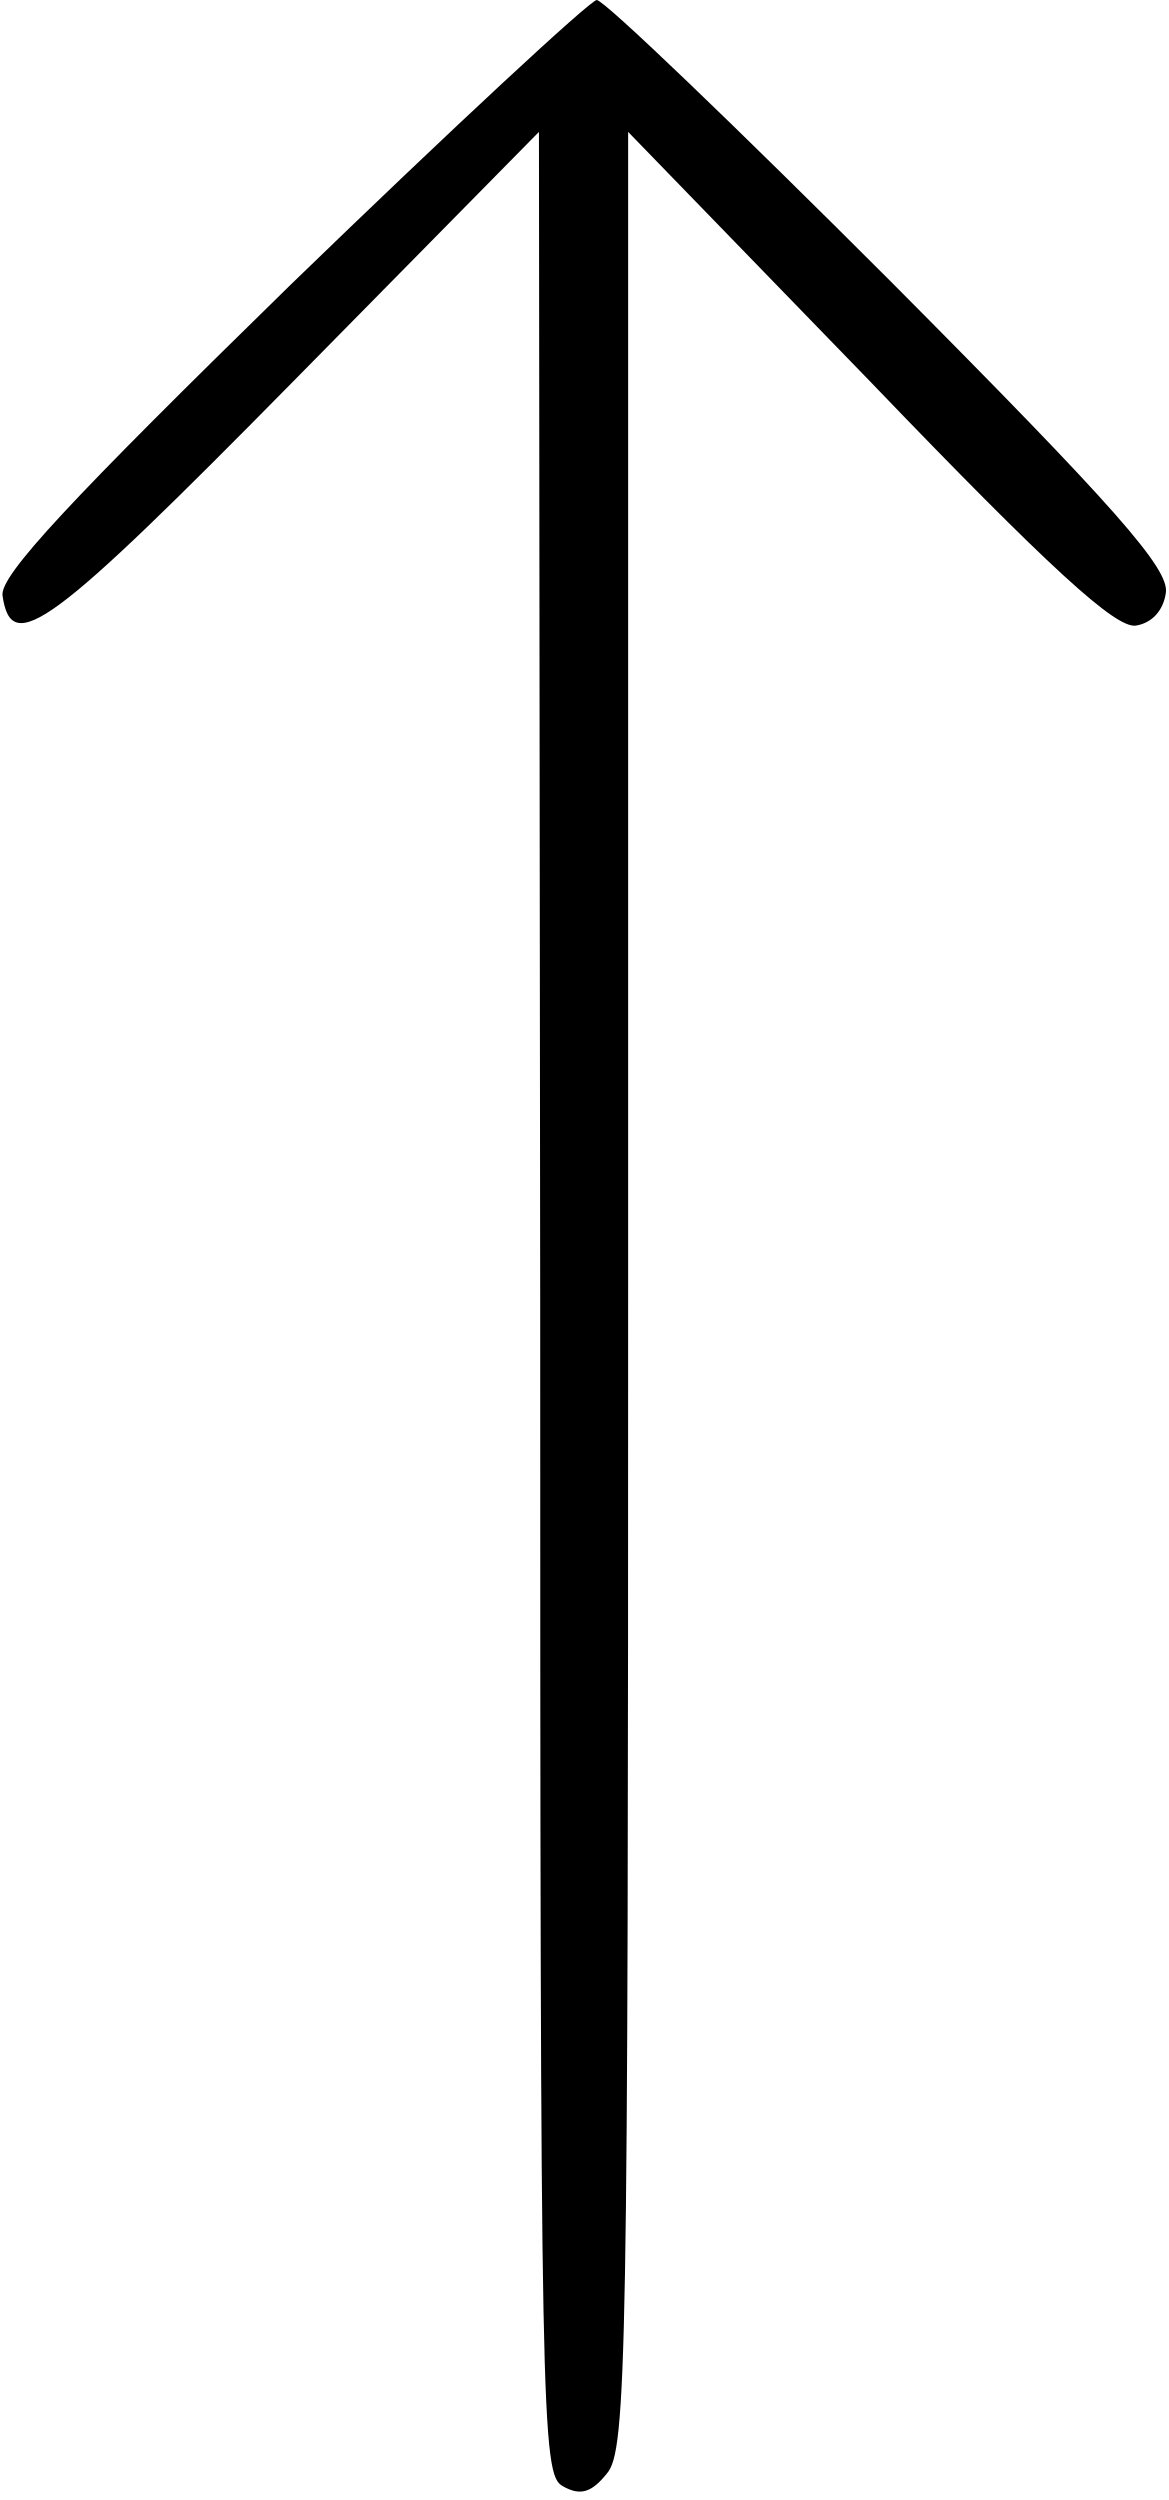
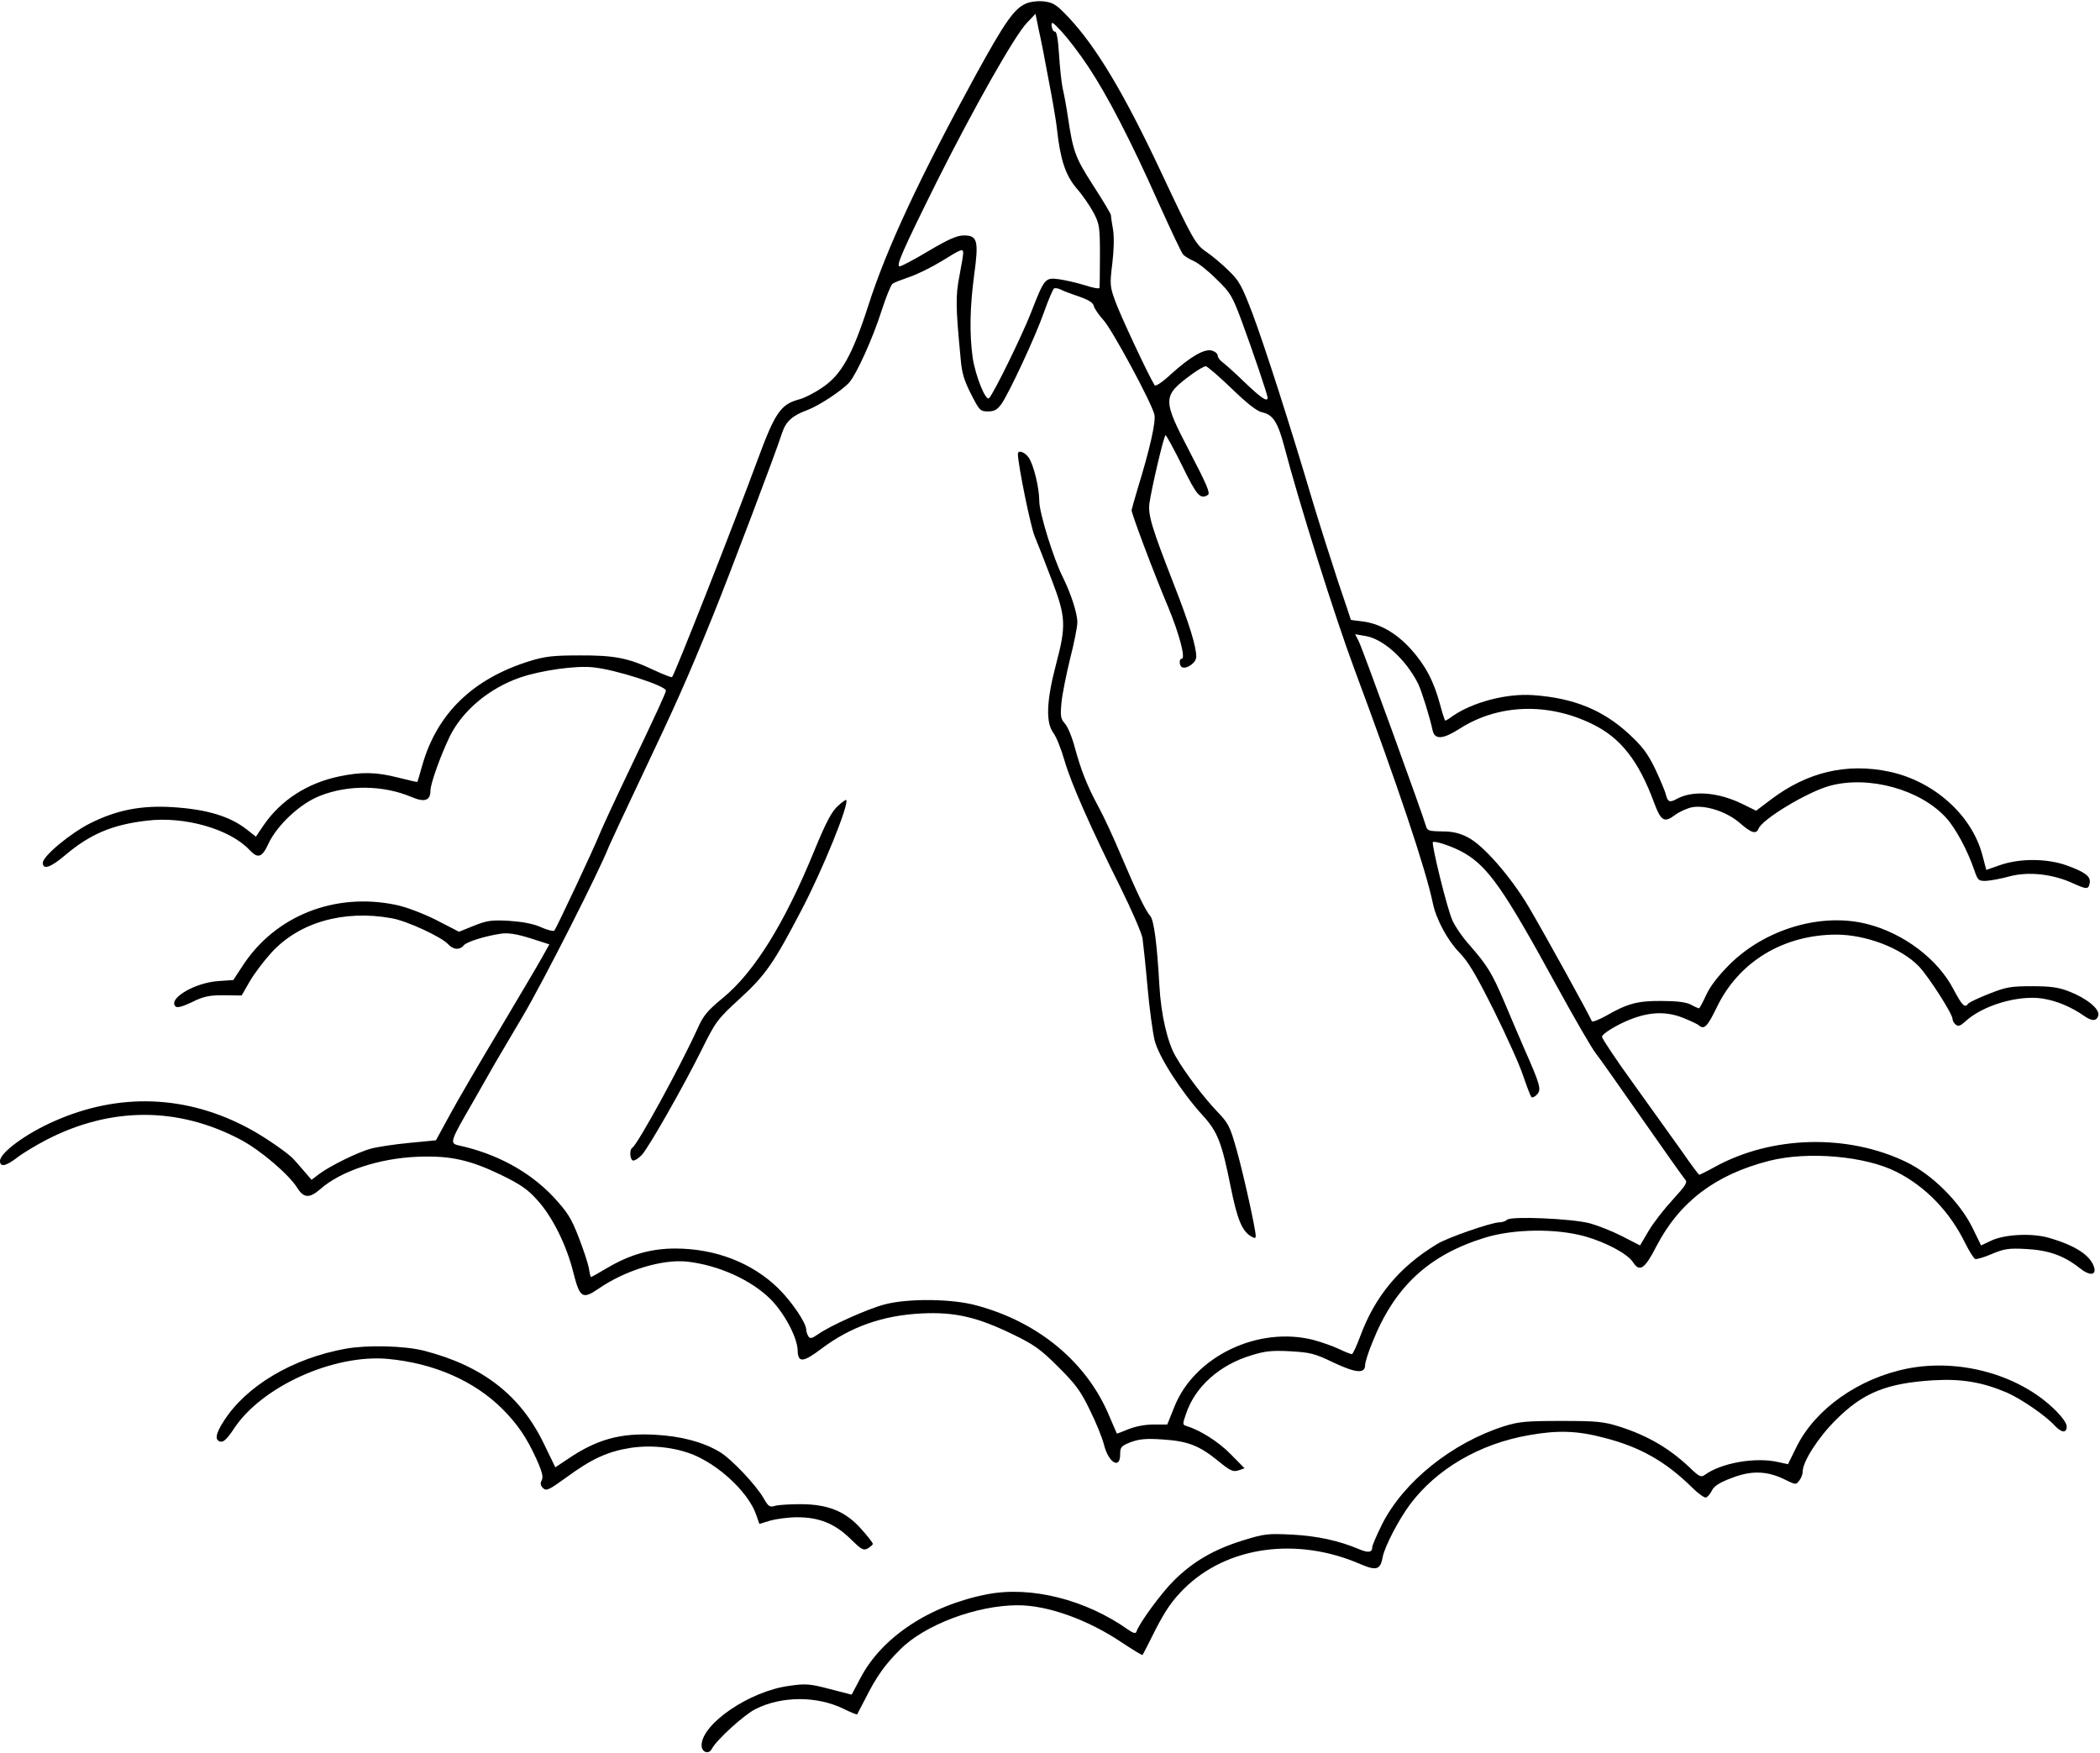
- <svg xmlns="http://www.w3.org/2000/svg" version="1.0" width="93pt" height="199pt" viewBox="0 0 93 199" preserveAspectRatio="xMidYMid meet">
-   <g transform="translate(0,199) scale(0.1,-0.1)" fill="#000000" stroke="none">
-     <path d="M232 1764 c-177 -173 -232 -232 -230 -248 7 -49 38 -26 232 171 l195 198 1 -932 c0 -892 1 -933 18 -942 14 -8 23 -5 35 10 16 18 17 94 17 942 l0 922 192 -198 c145 -151 196 -197 212 -195 13 2 22 12 24 26 3 19 -39 67 -219 248 -123 123 -228 224 -234 224 -5 0 -115 -102 -243 -226z" />
+ <svg xmlns="http://www.w3.org/2000/svg" version="1.0" width="883pt" height="737pt" viewBox="0 0 883 737" preserveAspectRatio="xMidYMid meet">
+   <g transform="translate(0,737) scale(0.1,-0.1)" fill="#000000" stroke="none">
+     <path d="M4314 7355 c-49 -21 -88 -76 -211 -300 -235 -430 -375 -729 -452 -970 -67 -208 -114 -292 -194 -345 -32 -22 -77 -45 -99 -50 -76 -21 -100 -57 -173 -255 -96 -261 -348 -901 -359 -912 -2 -3 -37 11 -78 30 -105 50 -165 62 -313 61 -107 0 -143 -4 -205 -23 -241 -74 -393 -221 -455 -441 -10 -36 -19 -66 -20 -68 -1 -1 -37 7 -80 18 -93 24 -155 25 -250 5 -133 -28 -244 -100 -315 -203 l-34 -50 -37 29 c-72 57 -170 86 -314 95 -132 8 -233 -12 -344 -67 -83 -41 -201 -139 -201 -167 0 -31 33 -20 94 32 104 88 197 128 342 145 159 20 351 -35 433 -123 36 -38 53 -32 80 27 37 78 132 167 215 200 120 48 268 46 388 -5 54 -23 78 -14 78 28 0 29 44 151 82 229 54 108 165 201 295 246 87 30 235 51 306 43 95 -9 307 -78 307 -98 0 -9 -43 -102 -150 -326 -62 -129 -120 -255 -130 -280 -23 -58 -180 -392 -189 -403 -4 -4 -29 2 -56 14 -33 15 -78 23 -135 27 -75 4 -93 1 -148 -21 l-62 -25 -97 50 c-56 28 -128 55 -168 63 -259 54 -510 -47 -646 -258 l-38 -58 -58 -4 c-101 -5 -218 -74 -185 -107 7 -7 29 -1 69 18 49 24 70 29 133 29 l76 -1 34 59 c19 33 60 87 91 121 117 128 304 181 505 145 65 -11 211 -79 239 -110 21 -23 48 -25 65 -4 13 15 89 39 157 49 30 4 64 -1 122 -19 l81 -26 -32 -57 c-17 -31 -98 -167 -178 -302 -81 -135 -174 -294 -207 -355 l-60 -110 -114 -11 c-63 -6 -134 -17 -159 -24 -54 -14 -173 -73 -217 -106 l-33 -25 -32 37 c-18 21 -37 43 -43 49 -19 23 -120 93 -185 128 -263 143 -549 154 -823 32 -118 -52 -227 -132 -227 -167 0 -27 25 -22 73 15 23 18 78 51 122 74 271 140 555 140 818 0 83 -44 202 -146 237 -202 27 -43 51 -45 97 -5 86 76 248 130 412 136 134 5 216 -13 347 -76 80 -39 112 -60 152 -105 64 -69 125 -192 153 -307 27 -105 38 -113 104 -68 114 79 270 126 374 115 133 -15 269 -77 351 -158 59 -60 112 -160 114 -215 1 -53 22 -52 99 6 123 93 259 141 422 149 139 7 234 -15 384 -88 89 -43 117 -63 191 -137 74 -74 94 -101 133 -182 26 -52 52 -117 59 -145 19 -76 68 -105 68 -41 0 31 4 36 45 52 36 13 64 16 135 11 105 -7 152 -25 233 -91 50 -41 62 -46 84 -39 l26 9 -59 60 c-51 52 -129 101 -186 118 -16 5 -16 8 -1 51 38 114 141 206 275 246 57 18 87 21 163 17 84 -5 103 -9 183 -48 94 -44 132 -47 132 -10 0 11 13 53 30 94 93 235 237 369 475 442 122 37 298 39 420 5 88 -25 178 -73 201 -108 28 -44 50 -29 98 65 98 189 249 303 476 361 162 41 404 20 535 -47 121 -61 223 -166 288 -299 17 -34 36 -64 42 -67 6 -2 38 7 70 21 52 22 71 25 145 21 94 -5 158 -28 223 -79 43 -35 73 -33 62 3 -16 50 -79 91 -190 123 -72 21 -190 15 -247 -14 l-38 -18 -37 76 c-54 108 -169 222 -276 274 -247 120 -566 112 -805 -19 -34 -19 -65 -34 -67 -34 -2 0 -37 46 -76 103 -40 56 -131 183 -202 282 -72 99 -130 187 -131 195 -1 8 29 30 74 53 102 51 184 60 267 27 32 -13 62 -27 67 -32 22 -19 36 -4 76 79 92 189 278 302 500 303 126 0 273 -56 348 -133 41 -43 142 -200 142 -222 0 -7 6 -18 14 -24 10 -8 19 -5 40 14 73 68 224 112 325 96 58 -9 120 -35 173 -72 34 -24 54 -24 61 1 7 27 -50 73 -123 101 -42 17 -78 22 -155 22 -90 0 -109 -3 -182 -32 -46 -18 -85 -37 -88 -42 -13 -19 -25 -7 -61 61 -66 127 -209 235 -361 274 -192 50 -429 -19 -581 -170 -47 -47 -81 -91 -98 -128 -14 -31 -28 -56 -30 -56 -3 0 -19 7 -35 16 -21 10 -59 15 -122 15 -101 1 -145 -11 -235 -63 -31 -17 -57 -27 -59 -22 -6 19 -206 381 -266 482 -75 126 -190 258 -255 291 -35 18 -64 25 -109 25 -57 1 -62 3 -68 25 -11 41 -266 744 -282 775 l-15 29 42 -7 c76 -12 171 -98 223 -201 14 -29 49 -140 61 -197 9 -39 43 -37 112 7 163 105 373 112 560 20 119 -58 194 -154 259 -330 29 -78 43 -86 88 -52 19 14 52 29 74 33 58 9 145 -20 199 -67 48 -42 68 -48 78 -24 15 40 207 156 301 181 164 44 381 -16 489 -136 39 -43 89 -136 116 -215 16 -47 19 -50 51 -49 19 1 63 9 99 19 80 21 181 10 266 -29 60 -27 66 -27 71 3 4 26 -22 45 -97 72 -84 30 -199 30 -281 1 l-57 -20 -17 64 c-45 168 -204 309 -390 349 -180 38 -346 -1 -500 -118 l-61 -46 -59 29 c-101 49 -205 57 -272 22 -32 -18 -40 -15 -48 15 -3 15 -24 64 -45 109 -32 66 -53 94 -111 148 -110 101 -232 151 -403 163 -112 8 -254 -30 -338 -88 -14 -11 -28 -19 -31 -19 -2 0 -12 30 -22 68 -26 97 -61 164 -123 233 -62 68 -131 107 -203 116 -27 3 -49 6 -49 7 0 1 -24 73 -54 161 -29 88 -77 239 -106 335 -96 324 -202 654 -253 790 -46 121 -57 140 -102 183 -27 27 -68 61 -90 76 -48 32 -59 52 -197 346 -153 325 -270 520 -385 642 -51 54 -64 62 -103 67 -26 3 -58 -1 -76 -9z m95 -320 c16 -82 32 -175 35 -205 14 -129 35 -195 82 -251 25 -28 57 -75 72 -103 25 -48 27 -59 27 -181 0 -71 -1 -133 -2 -136 -2 -4 -30 1 -63 12 -32 10 -81 21 -108 25 -58 7 -60 5 -117 -141 -37 -95 -157 -340 -176 -359 -14 -15 -57 92 -69 169 -14 101 -12 212 6 348 20 145 14 167 -43 167 -29 0 -65 -16 -148 -65 -60 -36 -115 -65 -122 -65 -17 0 12 66 158 360 154 307 327 613 377 664 l36 38 13 -64 c8 -34 27 -130 42 -213z m166 56 c82 -123 180 -313 295 -571 51 -113 97 -211 104 -219 6 -8 26 -20 44 -28 18 -7 61 -41 96 -76 60 -58 67 -70 107 -177 50 -136 109 -311 109 -322 0 -20 -26 -3 -96 64 -41 40 -84 78 -95 86 -10 7 -19 20 -19 27 0 8 -11 17 -25 21 -32 8 -90 -26 -172 -100 -34 -32 -64 -52 -68 -46 -26 41 -146 298 -165 352 -23 63 -24 71 -13 160 7 58 8 112 3 143 -5 28 -9 55 -9 61 -1 6 -34 62 -75 125 -75 117 -84 141 -106 289 -6 41 -16 95 -22 120 -5 25 -12 89 -15 142 -4 62 -10 96 -17 95 -6 -1 -12 9 -14 23 -2 22 3 19 43 -24 25 -27 75 -92 110 -145z m-525 -785 c0 -8 -7 -51 -16 -97 -16 -84 -16 -125 5 -344 5 -64 15 -95 44 -152 35 -69 39 -73 71 -73 27 0 39 7 56 30 33 47 144 285 180 388 18 51 37 95 42 99 6 3 20 0 31 -6 12 -6 47 -19 77 -29 37 -13 56 -25 59 -38 2 -10 20 -37 40 -59 37 -40 202 -346 215 -398 7 -29 -19 -145 -69 -307 -14 -47 -26 -89 -27 -95 -1 -13 92 -261 154 -408 47 -113 74 -217 57 -217 -12 0 -11 -27 0 -35 19 -11 61 18 61 43 0 44 -29 138 -95 307 -92 236 -108 289 -102 338 9 64 61 287 68 287 3 0 35 -58 70 -129 62 -127 76 -142 108 -122 11 7 -6 46 -78 184 -114 219 -114 232 10 323 26 19 52 34 59 34 6 0 55 -42 109 -94 65 -63 107 -96 129 -100 45 -10 65 -42 92 -143 61 -234 213 -717 295 -937 180 -483 300 -840 330 -985 14 -67 62 -156 111 -206 38 -39 70 -93 146 -245 53 -107 109 -231 123 -275 15 -44 30 -83 34 -88 4 -4 15 1 24 11 19 21 14 39 -58 202 -20 47 -57 132 -81 190 -51 119 -70 150 -144 235 -30 33 -62 80 -73 105 -22 48 -89 321 -82 329 8 7 88 -20 132 -46 101 -59 168 -155 387 -556 75 -137 149 -265 165 -285 16 -20 104 -145 196 -277 92 -132 173 -246 180 -254 12 -12 4 -25 -51 -85 -36 -39 -82 -98 -102 -132 l-36 -61 -76 39 c-41 21 -102 45 -135 54 -76 20 -332 31 -348 15 -6 -6 -21 -11 -33 -11 -32 0 -218 -64 -261 -91 -158 -95 -262 -220 -324 -389 -15 -41 -31 -75 -35 -74 -5 0 -30 10 -55 22 -25 12 -72 28 -104 37 -234 61 -505 -69 -588 -283 l-29 -72 -58 0 c-36 0 -76 -8 -106 -20 -26 -11 -48 -19 -48 -18 -1 2 -15 34 -31 72 -94 227 -298 397 -560 467 -102 28 -287 30 -385 4 -70 -18 -231 -90 -281 -126 -26 -18 -33 -19 -40 -8 -5 8 -9 20 -9 28 0 28 -61 118 -117 173 -110 108 -265 168 -434 168 -101 0 -189 -25 -283 -80 -37 -22 -69 -40 -71 -40 -2 0 -6 17 -9 38 -4 20 -23 79 -43 130 -31 80 -47 105 -106 169 -100 106 -238 182 -400 217 -37 9 -34 17 61 181 41 72 83 146 94 165 11 19 64 109 118 200 85 144 322 611 360 710 8 19 70 152 138 295 140 295 192 410 299 674 70 173 266 690 292 772 15 46 43 72 104 94 53 20 149 84 179 118 31 37 98 185 134 298 19 59 40 111 47 116 7 5 38 17 70 28 31 10 92 40 135 66 85 53 92 55 92 35z" />
+     <path d="M4280 5461 c0 -43 54 -309 71 -347 11 -27 43 -107 70 -179 61 -159 63 -194 19 -360 -40 -152 -43 -242 -12 -285 13 -17 34 -69 48 -118 28 -97 110 -282 237 -537 46 -93 87 -188 91 -210 3 -22 13 -114 21 -205 8 -91 22 -192 30 -225 17 -68 111 -215 201 -314 64 -70 81 -114 119 -303 27 -134 47 -183 84 -206 17 -10 21 -10 21 1 0 27 -51 258 -80 361 -28 100 -35 113 -82 162 -55 57 -135 163 -173 229 -36 60 -63 177 -70 300 -10 178 -23 277 -39 294 -20 23 -55 96 -121 251 -31 74 -74 167 -96 207 -48 89 -73 152 -100 251 -11 42 -30 87 -41 99 -18 20 -20 31 -15 86 3 35 20 119 36 185 17 66 31 136 31 155 0 39 -27 121 -62 192 -38 75 -98 269 -98 317 0 56 -23 151 -44 183 -16 24 -46 35 -46 16z" />
+     <path d="M3521 3979 c-24 -22 -49 -69 -97 -186 -124 -304 -252 -510 -383 -618 -66 -54 -84 -76 -107 -128 -71 -157 -252 -488 -275 -503 -14 -8 -10 -54 4 -54 8 0 24 11 36 24 29 31 176 290 252 443 58 117 65 127 160 214 108 99 142 148 260 374 89 170 201 446 187 461 -2 2 -19 -10 -37 -27z" />
+     <path d="M1455 1699 c-224 -40 -421 -157 -515 -306 -34 -53 -38 -80 -12 -85 12 -3 29 14 56 55 117 177 418 313 646 293 194 -18 364 -92 484 -212 63 -64 100 -118 141 -208 25 -55 30 -77 23 -90 -7 -13 -6 -22 5 -33 14 -14 24 -9 99 45 106 78 174 109 271 124 95 14 202 0 280 -37 110 -52 219 -161 247 -246 l13 -37 46 14 c25 7 76 14 113 14 93 0 159 -27 224 -91 46 -45 54 -50 73 -40 11 7 21 15 21 19 0 5 -22 33 -50 64 -65 73 -139 103 -255 103 -44 0 -92 -3 -106 -7 -22 -7 -28 -3 -47 30 -32 57 -138 169 -188 198 -70 41 -160 65 -270 71 -144 8 -244 -19 -365 -101 l-54 -36 -49 101 c-99 204 -259 327 -506 390 -81 20 -234 24 -325 8z" />
+     <path d="M8019 1615 c-204 -41 -385 -169 -464 -327 l-37 -75 -41 9 c-95 22 -239 -3 -309 -54 -15 -11 -24 -7 -60 28 -87 83 -179 137 -298 175 -67 21 -93 24 -245 24 -148 0 -179 -3 -240 -22 -220 -70 -424 -234 -514 -413 -22 -45 -41 -88 -41 -96 0 -22 -16 -25 -56 -8 -86 36 -174 55 -280 61 -104 5 -116 4 -210 -25 -121 -38 -205 -87 -286 -166 -53 -52 -148 -181 -160 -218 -3 -8 -14 -5 -34 9 -179 127 -409 185 -594 149 -241 -47 -442 -180 -532 -352 l-37 -70 -93 24 c-84 22 -100 23 -170 13 -166 -22 -368 -160 -368 -250 0 -29 30 -40 43 -15 19 37 135 143 183 167 110 56 259 56 370 2 30 -15 56 -25 58 -24 1 2 17 33 36 69 45 90 83 143 146 205 103 103 321 185 494 185 126 0 295 -61 436 -156 47 -31 86 -55 88 -53 2 2 27 51 56 109 42 81 69 120 119 170 180 178 474 219 741 103 68 -29 84 -24 94 30 8 43 66 155 114 220 112 150 293 256 500 292 123 22 205 19 318 -11 151 -39 257 -99 369 -209 25 -25 52 -44 58 -42 7 2 18 15 25 29 9 19 32 34 83 53 84 33 151 30 225 -7 45 -22 46 -22 60 -3 8 10 14 27 14 38 0 41 66 144 140 217 114 114 213 154 410 166 118 7 206 -8 309 -52 59 -26 163 -97 200 -138 30 -32 51 -33 51 -4 0 14 -21 43 -58 78 -151 142 -396 208 -613 165z" />
  </g>
</svg>
